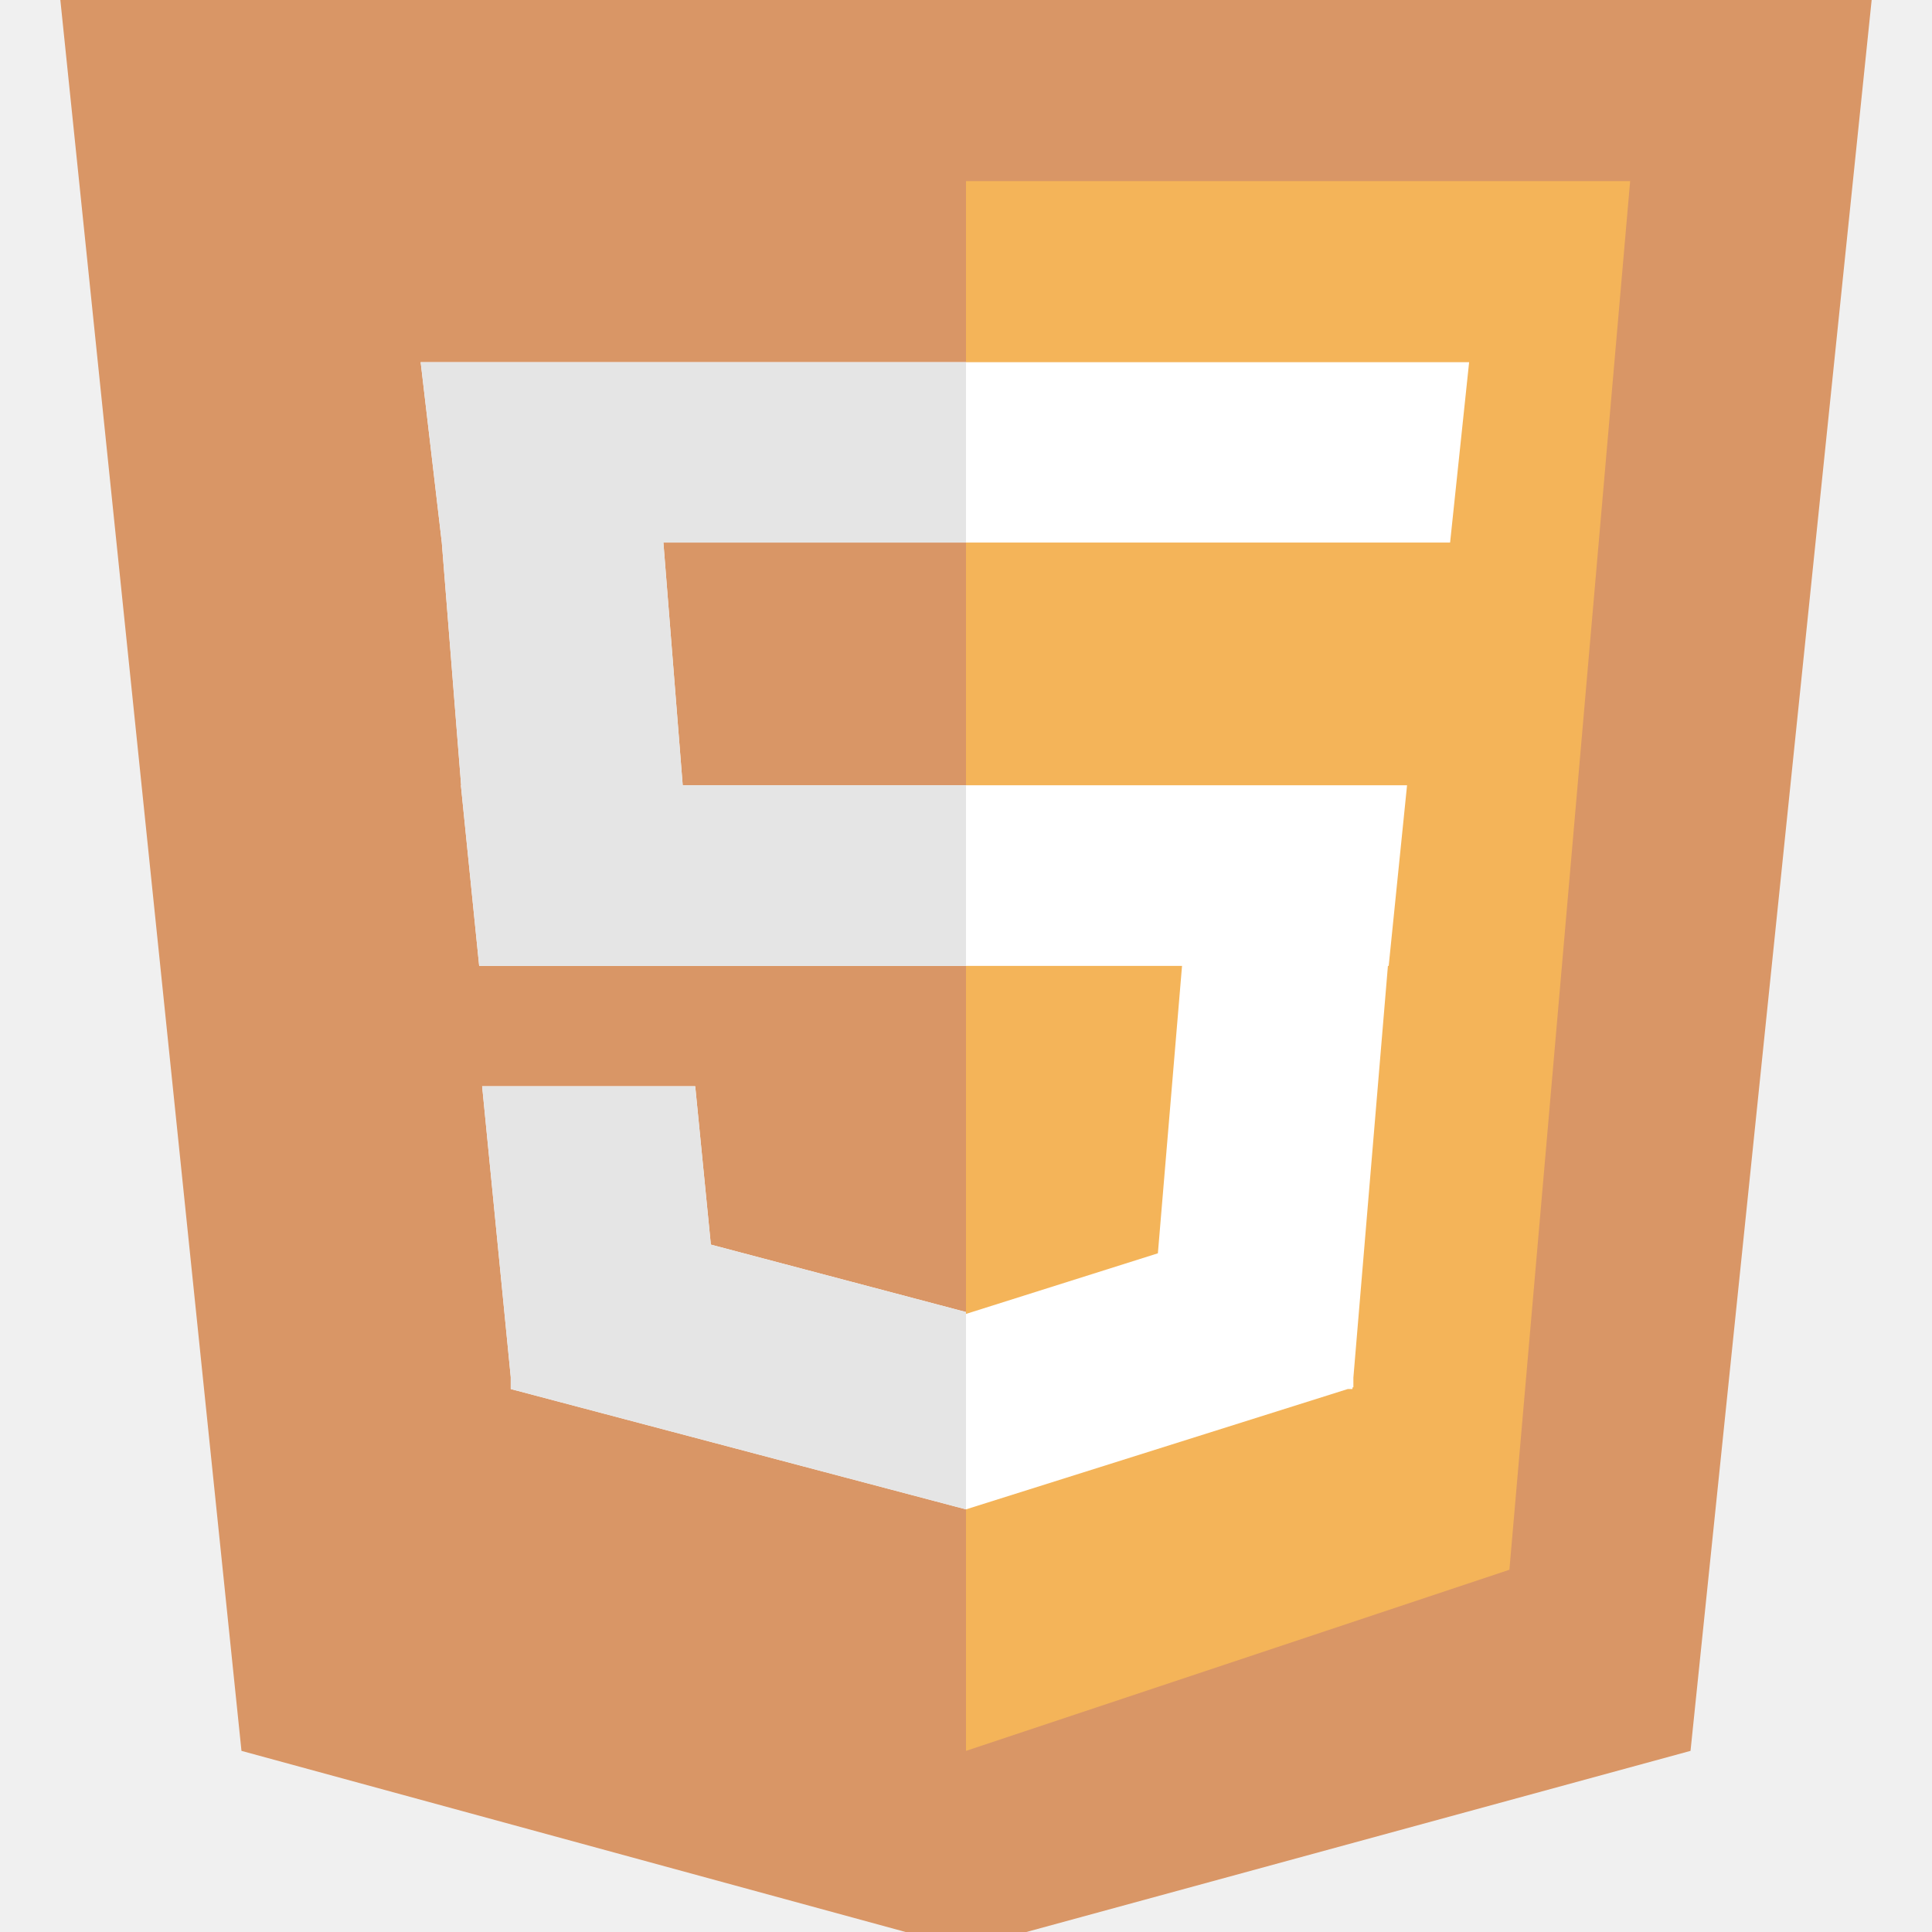
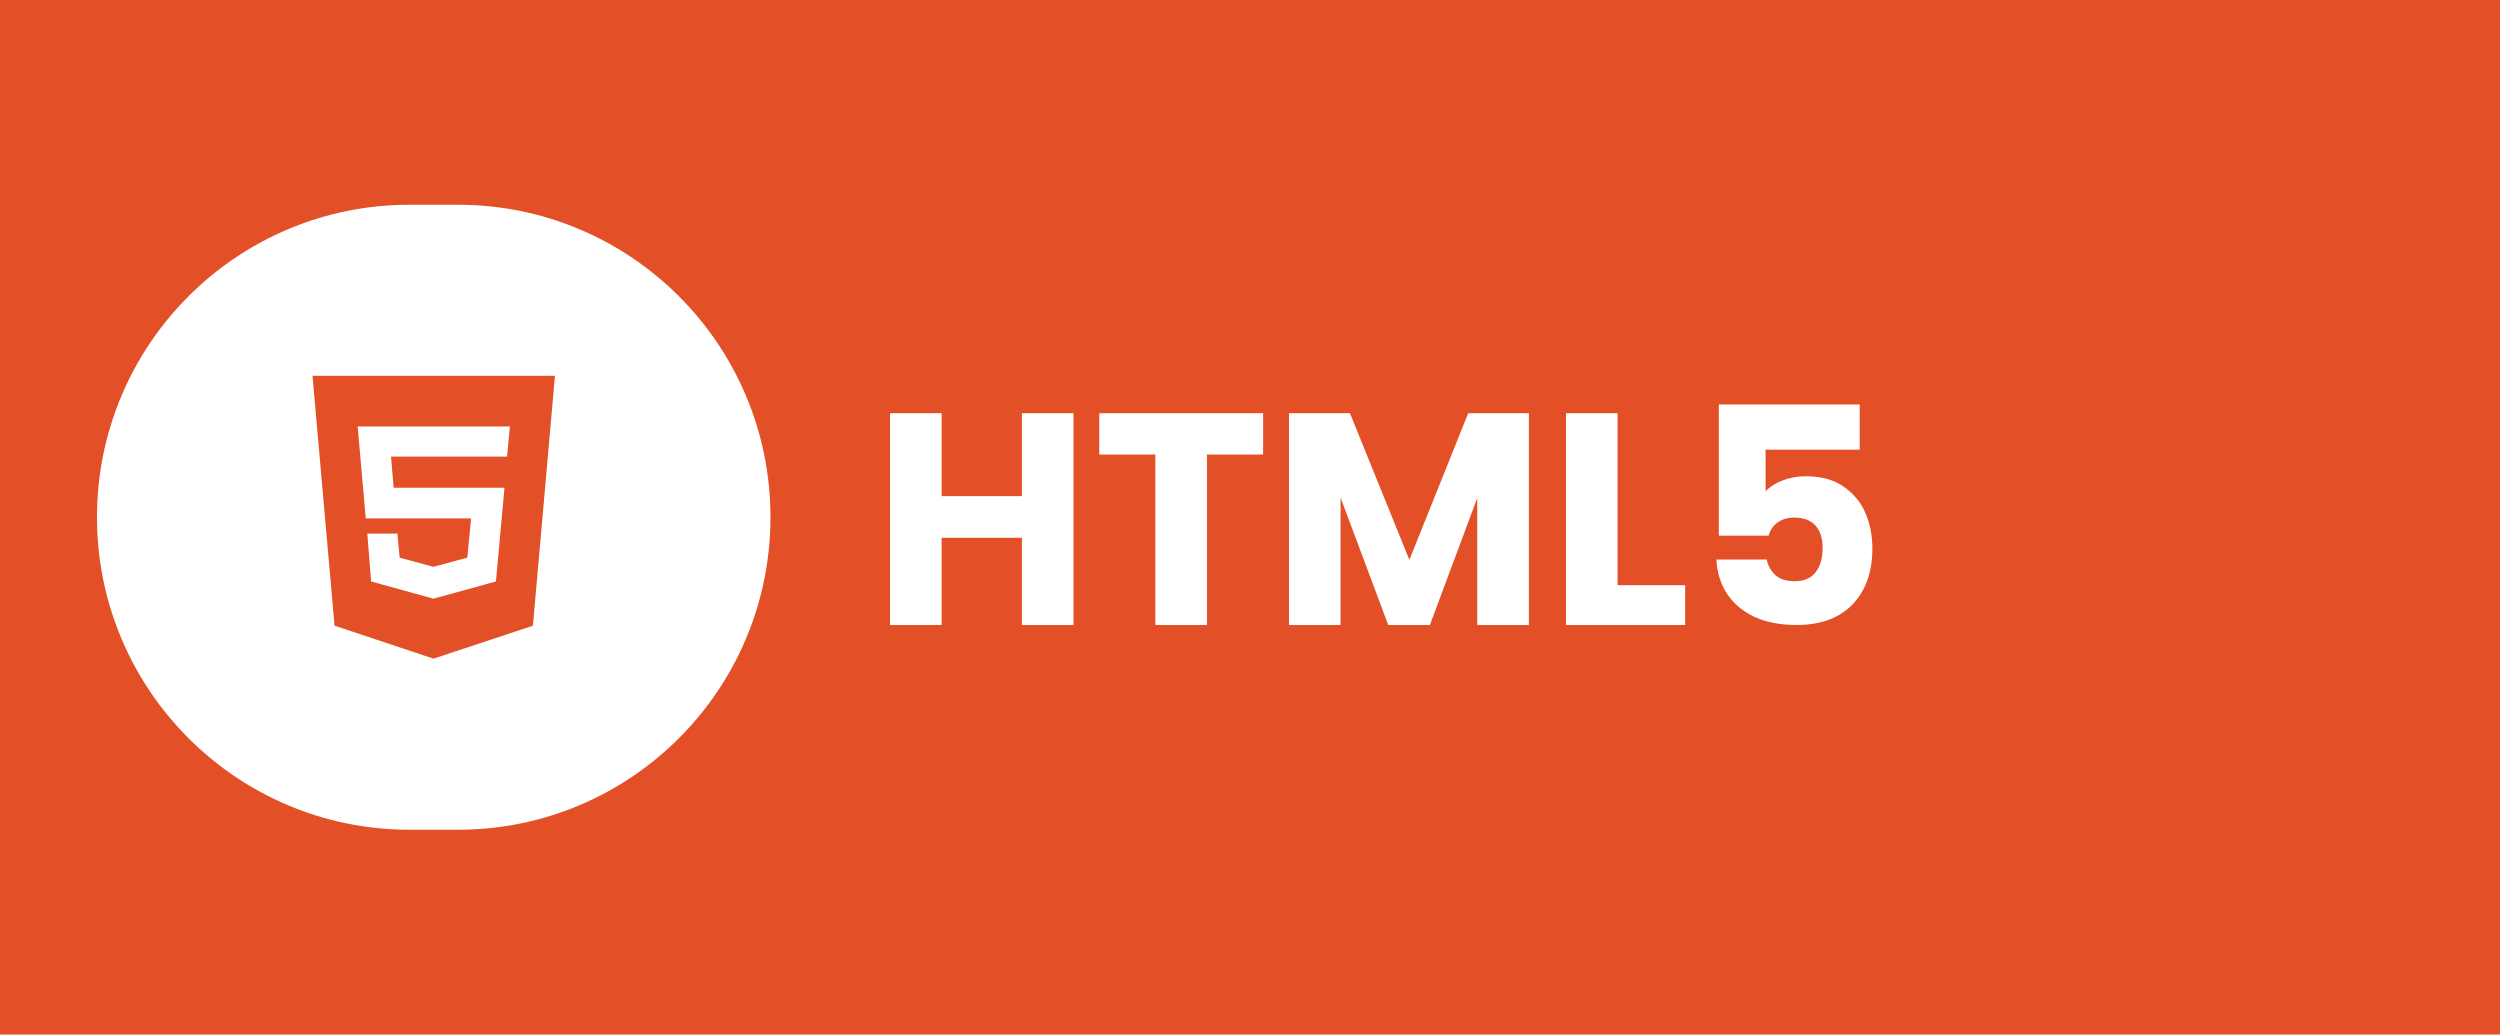
- <svg xmlns="http://www.w3.org/2000/svg" height="800px" width="800px" version="1.1" id="Layer_1" viewBox="0 0 291.31 291.31" xml:space="preserve">
-   <g>
-     <path style="fill:#D99666;" d="M9.099,0h273.112L254.9,263.999L154.759,291.31h-18.207L36.41,263.999L9.099,0z" />
-     <path style="fill:#F4B459;" d="M145.655,27.302h100.141l-18.207,209.386l-81.933,27.311   C145.655,263.999,145.655,27.302,145.655,27.302z" />
-     <polygon style="fill:#FFFFFF;" points="218.649,81.806 221.516,54.613 63.43,54.613 66.616,81.806 69.53,118.403 69.493,118.403    72.252,145.641 178.228,145.641 174.587,188.975 145.655,198.115 145.655,197.833 107.183,187.664 104.825,163.785 72.698,163.785    77.013,207.647 77.013,209.44 145.655,227.584 203.218,209.44 203.919,209.44 203.937,209.194 204.064,209.176 204.064,207.738    209.272,145.641 209.39,145.641 212.158,118.403 102.94,118.403 100.027,81.806  " />
-     <g>
-       <polygon style="fill:#E5E5E5;" points="145.655,54.613 63.43,54.613 66.616,81.806 69.53,118.403 69.493,118.403 72.252,145.641     145.655,145.641 145.655,118.403 102.94,118.403 100.027,81.806 145.655,81.806   " />
-       <polygon style="fill:#E5E5E5;" points="145.655,197.833 107.183,187.664 104.825,163.785 72.698,163.785 77.013,207.647     77.013,209.44 145.655,227.584 145.655,198.115   " />
-     </g>
-   </g>
+ <svg xmlns="http://www.w3.org/2000/svg" width="116" height="48" viewBox="0 0 116 48" fill="none">
+   <path d="M116 0H0V48H116V0Z" fill="#E34F26" />
+   <path d="M49.81 19.172V29H47.416V24.954H43.692V29H41.298V19.172H43.692V23.022H47.416V19.172H49.81ZM58.608 19.172V21.09H56.004V29H53.61V21.09H51.006V19.172H58.608ZM70.939 19.172V29H68.545V23.106L66.347 29H64.415L62.203 23.092V29H59.809V19.172H62.637L65.395 25.976L68.125 19.172H70.939ZM75.055 27.152H78.191V29H72.661V19.172H75.055V27.152ZM86.291 20.866H81.923V22.798C82.109 22.593 82.371 22.425 82.707 22.294C83.043 22.163 83.407 22.098 83.799 22.098C84.499 22.098 85.078 22.257 85.535 22.574C86.001 22.891 86.342 23.302 86.557 23.806C86.772 24.31 86.879 24.856 86.879 25.444C86.879 26.536 86.571 27.404 85.955 28.048C85.339 28.683 84.471 29 83.351 29C82.604 29 81.956 28.874 81.405 28.622C80.854 28.361 80.43 28.001 80.131 27.544C79.832 27.087 79.669 26.559 79.641 25.962H81.979C82.035 26.251 82.17 26.494 82.385 26.69C82.6 26.877 82.894 26.97 83.267 26.97C83.706 26.97 84.032 26.83 84.247 26.55C84.462 26.27 84.569 25.897 84.569 25.43C84.569 24.973 84.457 24.623 84.233 24.38C84.009 24.137 83.682 24.016 83.253 24.016C82.936 24.016 82.674 24.095 82.469 24.254C82.263 24.403 82.128 24.604 82.063 24.856H79.753V18.766H86.291V20.866Z" fill="white" />
+   <path d="M21.25 9.5H19C10.992 9.5 4.5 15.992 4.5 24C4.5 32.008 10.992 38.5 19 38.5H21.25C29.258 38.5 35.75 32.008 35.75 24C35.75 15.992 29.258 9.5 21.25 9.5Z" fill="white" />
+   <path d="M14.5 17.438L15.523 29.033L20.11 30.562L24.727 29.033L25.75 17.438H14.5ZM23.529 21.185H18.145L18.265 22.632H23.409L23.011 26.98L20.143 27.77V27.779H20.11L17.219 26.98L17.043 24.759H18.44L18.543 25.875L20.11 26.3L21.684 25.875L21.859 24.053H16.97L16.595 19.787H23.658L23.529 21.185Z" fill="#E34F26" />
</svg>
